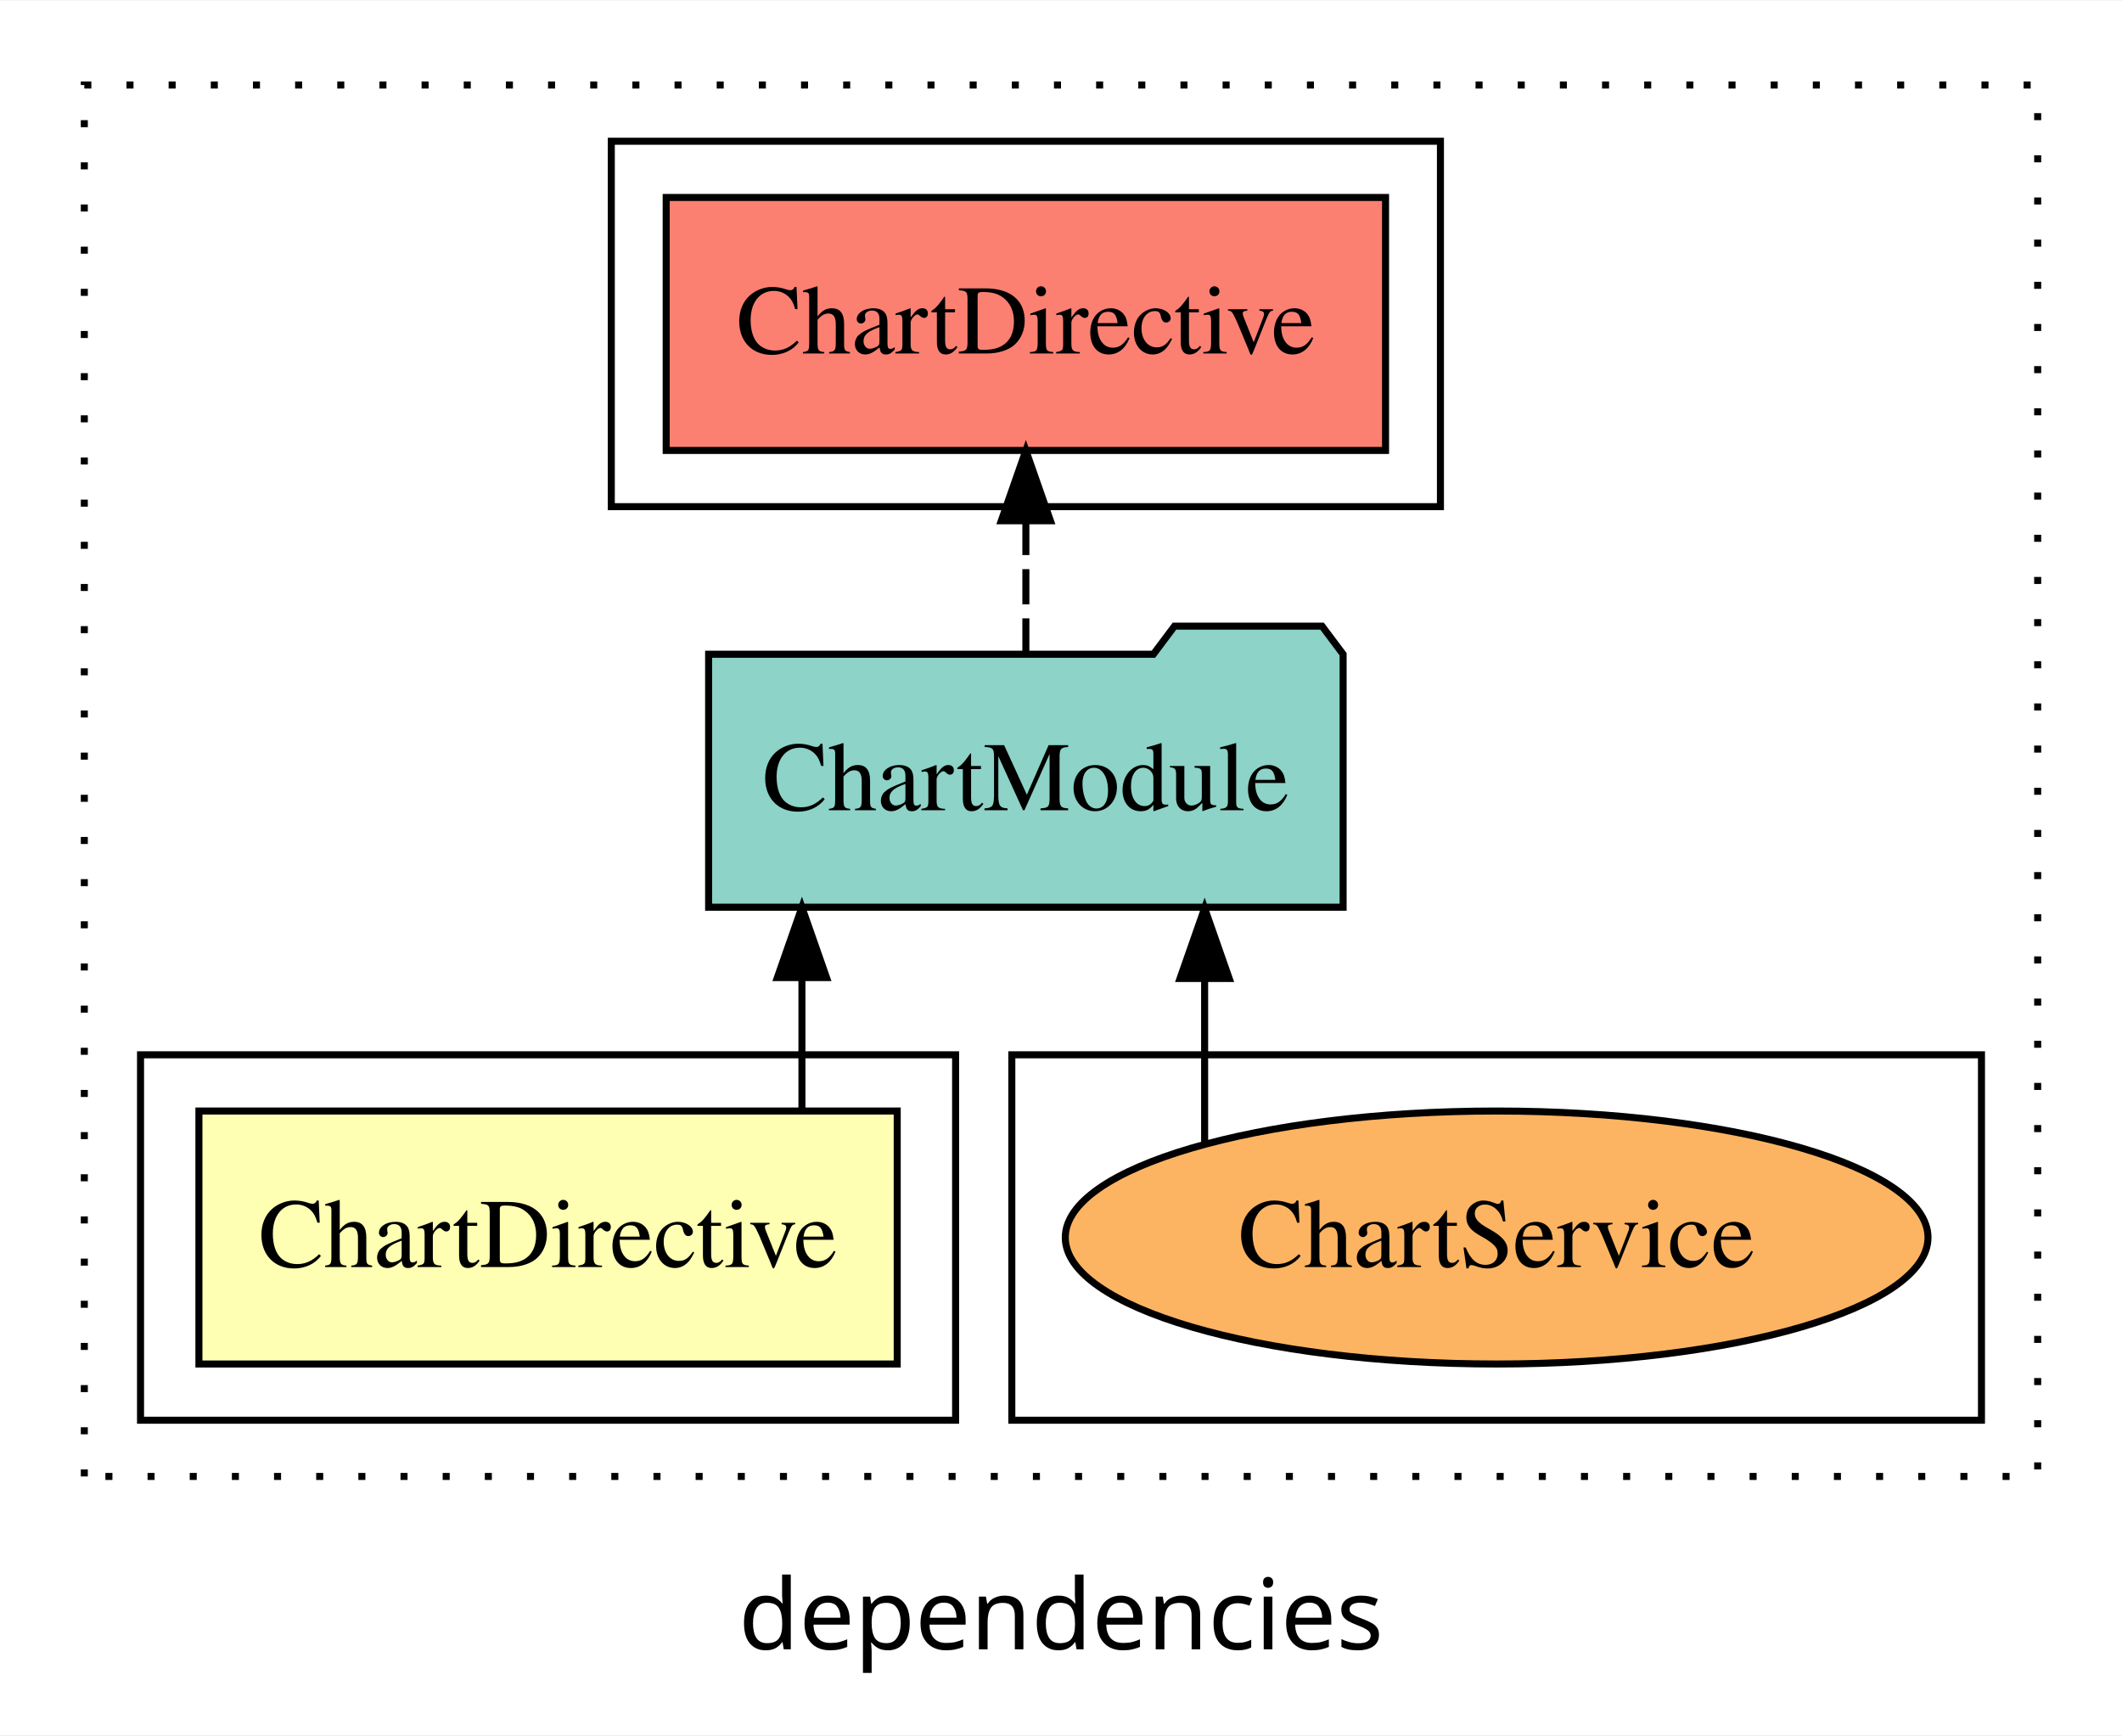
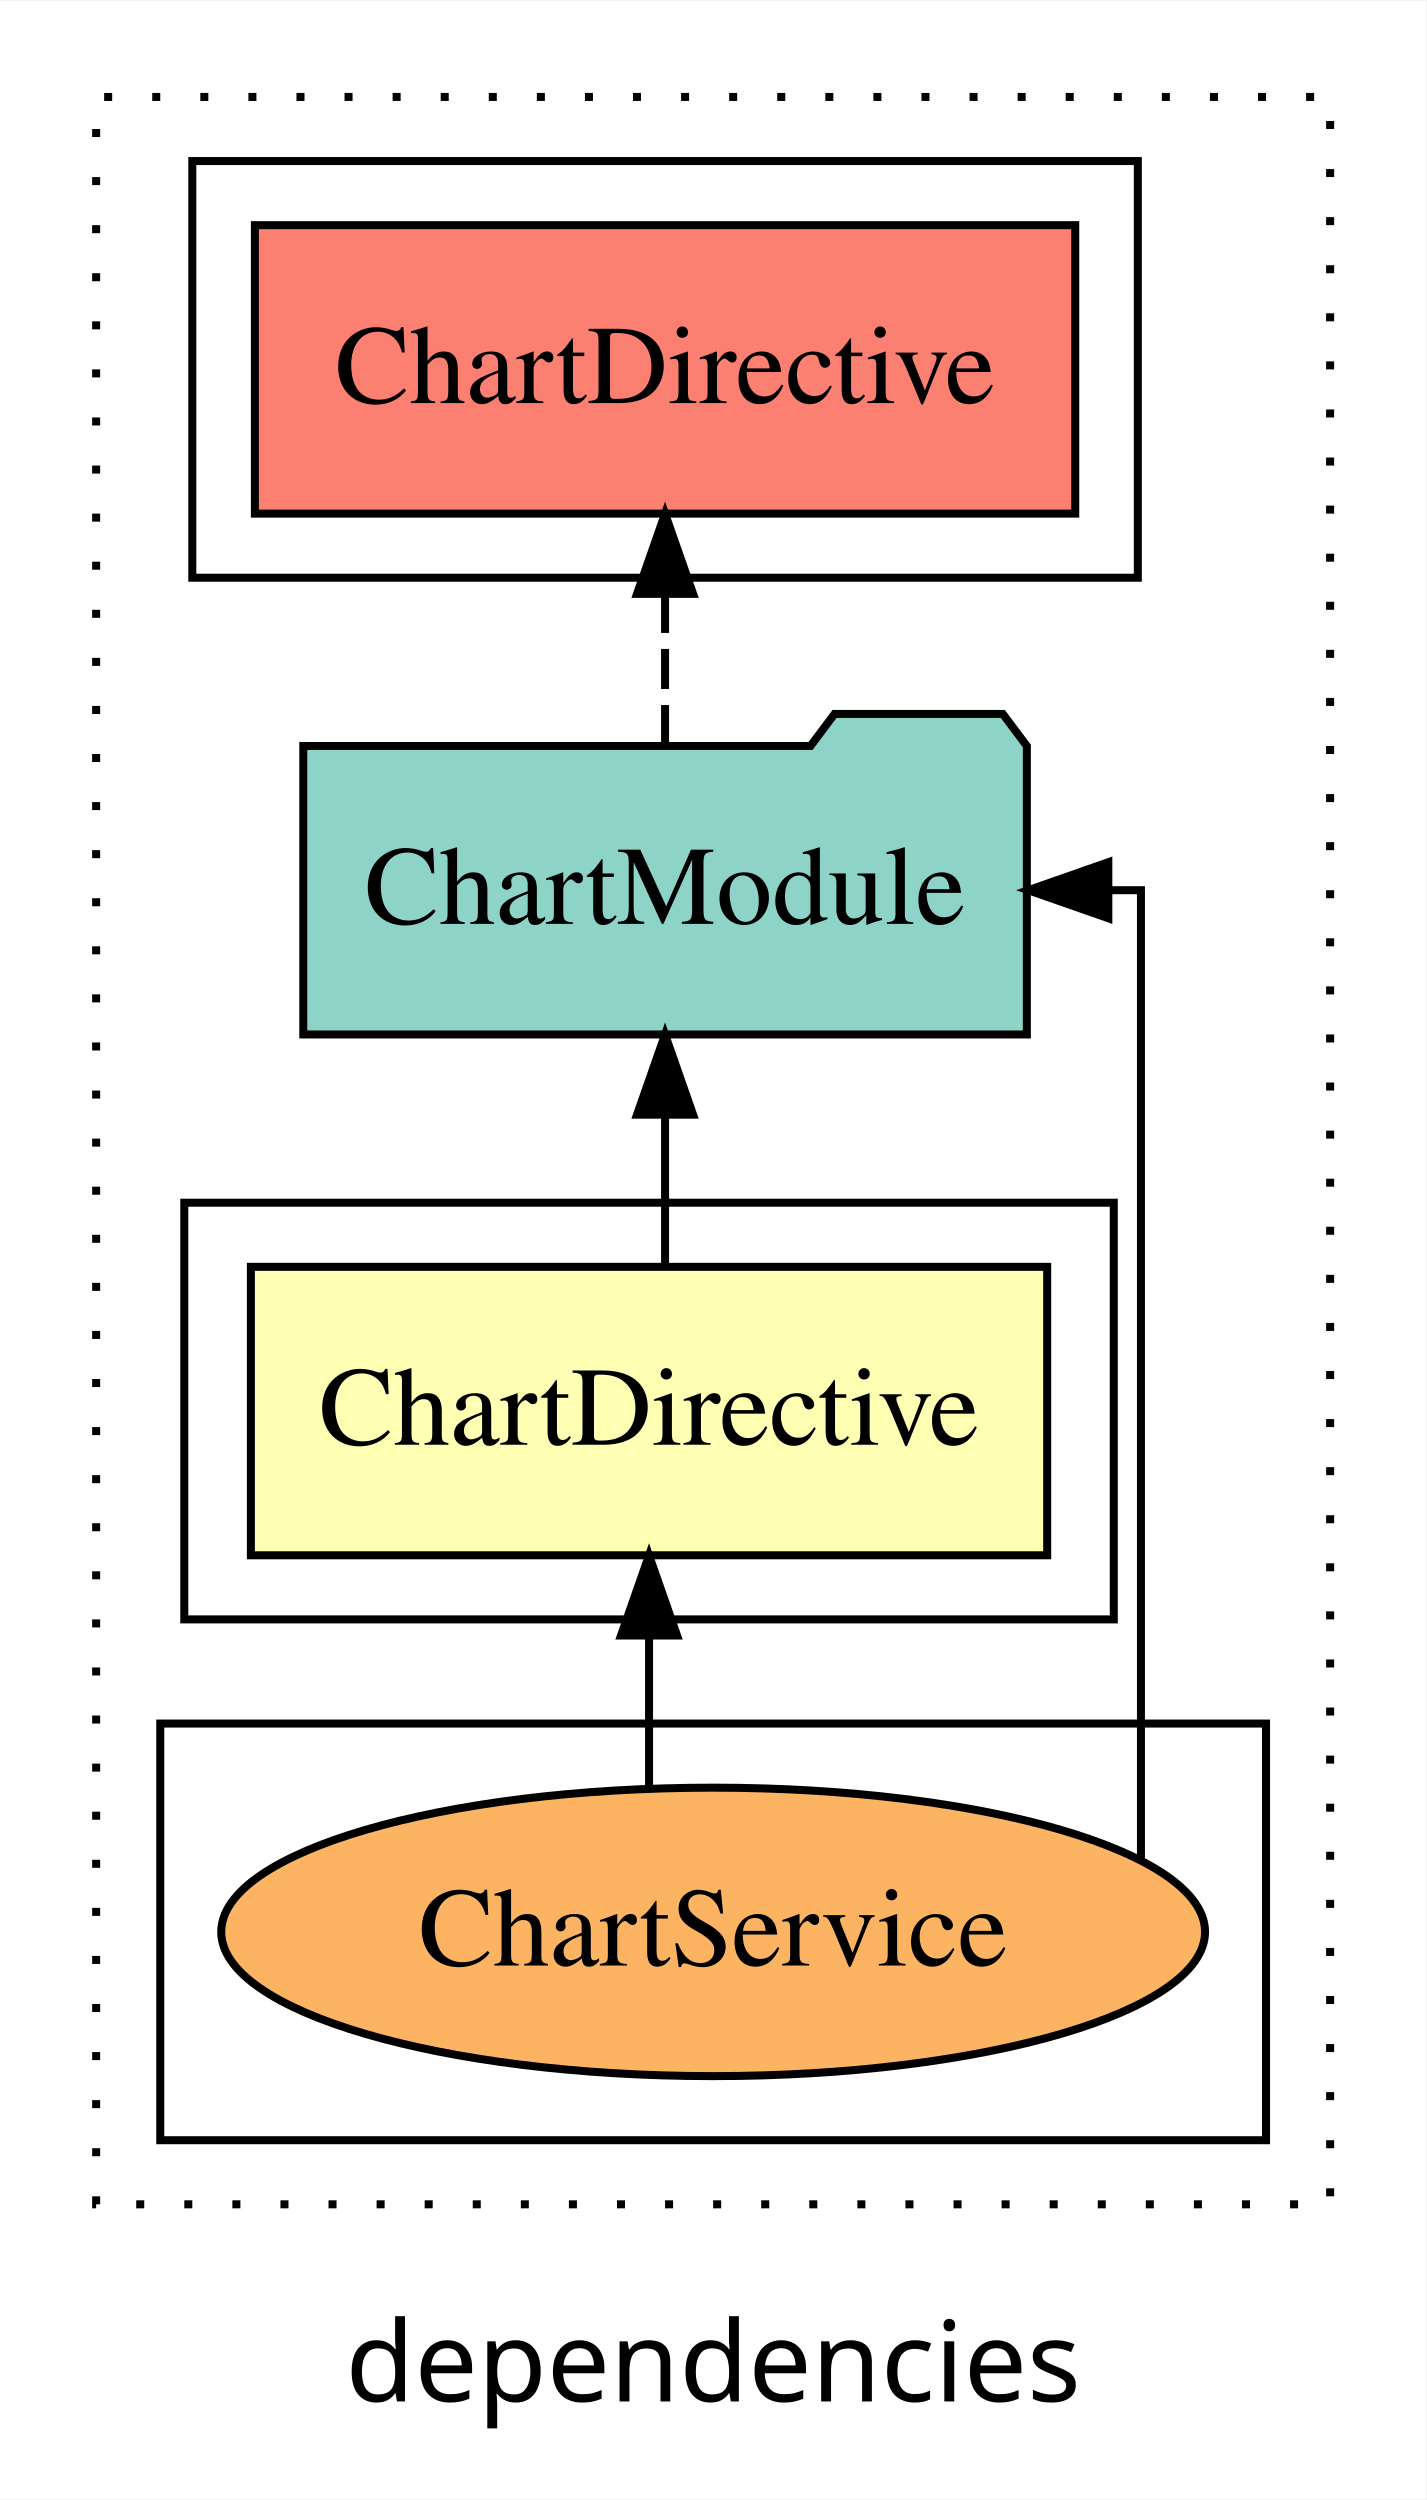
- <svg xmlns="http://www.w3.org/2000/svg" width="302pt" height="247pt" viewBox="0.00 0.00 302.00 246.80">
-   <g id="graph0" class="graph" transform="scale(1 1) rotate(0) translate(4 242.8)">
-     <polygon fill="white" stroke="transparent" points="-4,4 -4,-242.8 298,-242.8 298,4 -4,4" />
-     <text text-anchor="middle" x="147" y="-8.2" font-family="sans-serif" font-size="14.00">dependencies</text>
+ <svg xmlns="http://www.w3.org/2000/svg" width="178pt" height="312pt" viewBox="0.00 0.00 178.00 311.80">
+   <g id="graph0" class="graph" transform="scale(1 1) rotate(0) translate(4 307.8)">
+     <polygon fill="white" stroke="transparent" points="-4,4 -4,-307.8 174,-307.8 174,4 -4,4" />
+     <text text-anchor="middle" x="85" y="-8.2" font-family="sans-serif" font-size="14.00">dependencies</text>
    <g id="clust1" class="cluster">
-       <polygon fill="none" stroke="black" stroke-dasharray="1,5" points="8,-32.8 8,-230.8 286,-230.8 286,-32.8 8,-32.8" />
+       <polygon fill="none" stroke="black" stroke-dasharray="1,5" points="8,-32.8 8,-295.8 162,-295.8 162,-32.8 8,-32.8" />
+     </g>
+     <g id="clust7" class="cluster">
+       <polygon fill="none" stroke="black" points="16,-40.8 16,-92.8 154,-92.8 154,-40.8 16,-40.8" />
+     </g>
+     <g id="clust3" class="cluster">
+       <polygon fill="none" stroke="black" points="19,-105.8 19,-157.8 135,-157.8 135,-105.8 19,-105.8" />
    </g>
    <g id="clust5" class="cluster">
-       <polygon fill="none" stroke="black" points="83,-170.8 83,-222.8 201,-222.8 201,-170.8 83,-170.8" />
-     </g>
-     <g id="clust7" class="cluster">
-       <polygon fill="none" stroke="black" points="140,-40.8 140,-92.8 278,-92.8 278,-40.8 140,-40.8" />
-     </g>
-     <g id="clust2" class="cluster">
-       <polygon fill="none" stroke="black" points="16,-40.8 16,-92.8 132,-92.8 132,-40.8 16,-40.8" />
+       <polygon fill="none" stroke="black" points="20,-235.8 20,-287.8 138,-287.8 138,-235.8 20,-235.8" />
    </g>
    <g id="node1" class="node">
-       <polygon fill="#ffffb3" stroke="black" points="123.69,-84.8 24.31,-84.8 24.31,-48.8 123.69,-48.8 123.69,-84.8" />
-       <text text-anchor="middle" x="74" y="-62.6" font-family="Times,serif" font-size="14.00">ChartDirective</text>
+       <polygon fill="#ffffb3" stroke="black" points="126.69,-149.8 27.31,-149.8 27.31,-113.8 126.69,-113.8 126.69,-149.8" />
+       <text text-anchor="middle" x="77" y="-127.6" font-family="Times,serif" font-size="14.00">ChartDirective</text>
    </g>
    <g id="node2" class="node">
-       <polygon fill="#8dd3c7" stroke="black" points="187.15,-149.8 184.15,-153.8 163.15,-153.8 160.15,-149.8 96.85,-149.8 96.85,-113.8 187.15,-113.8 187.15,-149.8" />
-       <text text-anchor="middle" x="142" y="-127.6" font-family="Times,serif" font-size="14.00">ChartModule</text>
+       <polygon fill="#8dd3c7" stroke="black" points="124.15,-214.8 121.15,-218.8 100.15,-218.8 97.15,-214.8 33.85,-214.8 33.85,-178.8 124.15,-178.8 124.15,-214.8" />
+       <text text-anchor="middle" x="79" y="-192.6" font-family="Times,serif" font-size="14.00">ChartModule</text>
    </g>
    <g id="edge1" class="edge">
-       <path fill="none" stroke="black" d="M110.13,-84.91C110.13,-84.91 110.13,-103.79 110.13,-103.79" />
-       <polygon fill="black" stroke="black" points="106.63,-103.79 110.13,-113.79 113.63,-103.79 106.63,-103.79" />
+       <path fill="none" stroke="black" d="M79,-149.91C79,-149.91 79,-168.79 79,-168.79" />
+       <polygon fill="black" stroke="black" points="75.5,-168.79 79,-178.79 82.5,-168.79 75.5,-168.79" />
+     </g>
+     <g id="node4" class="node">
+       <polygon fill="#fb8072" stroke="black" points="130.19,-279.8 27.81,-279.8 27.81,-243.8 130.19,-243.8 130.19,-279.8" />
+       <text text-anchor="middle" x="79" y="-257.6" font-family="Times,serif" font-size="14.00">ChartDirective </text>
+     </g>
+     <g id="edge3" class="edge">
+       <path fill="none" stroke="black" stroke-dasharray="5,2" d="M79,-214.91C79,-214.91 79,-233.79 79,-233.79" />
+       <polygon fill="black" stroke="black" points="75.5,-233.79 79,-243.79 82.5,-233.79 75.5,-233.79" />
    </g>
    <g id="node3" class="node">
-       <polygon fill="#fb8072" stroke="black" points="193.19,-214.8 90.81,-214.8 90.81,-178.8 193.19,-178.8 193.19,-214.8" />
-       <text text-anchor="middle" x="142" y="-192.6" font-family="Times,serif" font-size="14.00">ChartDirective </text>
+       <ellipse fill="#fdb462" stroke="black" cx="85" cy="-66.8" rx="61.39" ry="18" />
+       <text text-anchor="middle" x="85" y="-62.6" font-family="Times,serif" font-size="14.00">ChartService</text>
    </g>
    <g id="edge2" class="edge">
-       <path fill="none" stroke="black" stroke-dasharray="5,2" d="M142,-149.91C142,-149.91 142,-168.79 142,-168.79" />
-       <polygon fill="black" stroke="black" points="138.5,-168.79 142,-178.79 145.5,-168.79 138.5,-168.79" />
+       <path fill="none" stroke="black" d="M77,-84.91C77,-84.91 77,-103.79 77,-103.79" />
+       <polygon fill="black" stroke="black" points="73.5,-103.79 77,-113.79 80.5,-103.79 73.5,-103.79" />
    </g>
-     <g id="node4" class="node">
-       <ellipse fill="#fdb462" stroke="black" cx="209" cy="-66.8" rx="61.39" ry="18" />
-       <text text-anchor="middle" x="209" y="-62.6" font-family="Times,serif" font-size="14.00">ChartService</text>
-     </g>
-     <g id="edge3" class="edge">
-       <path fill="none" stroke="black" d="M167.44,-80.27C167.44,-80.27 167.44,-103.66 167.44,-103.66" />
-       <polygon fill="black" stroke="black" points="163.94,-103.66 167.44,-113.66 170.94,-103.66 163.94,-103.66" />
+     <g id="edge4" class="edge">
+       <path fill="none" stroke="black" d="M138.39,-75.74C138.39,-105.11 138.39,-196.8 138.39,-196.8 138.39,-196.8 134.32,-196.8 134.32,-196.8" />
+       <polygon fill="black" stroke="black" points="134.32,-193.3 124.32,-196.8 134.32,-200.3 134.32,-193.3" />
    </g>
  </g>
</svg>
